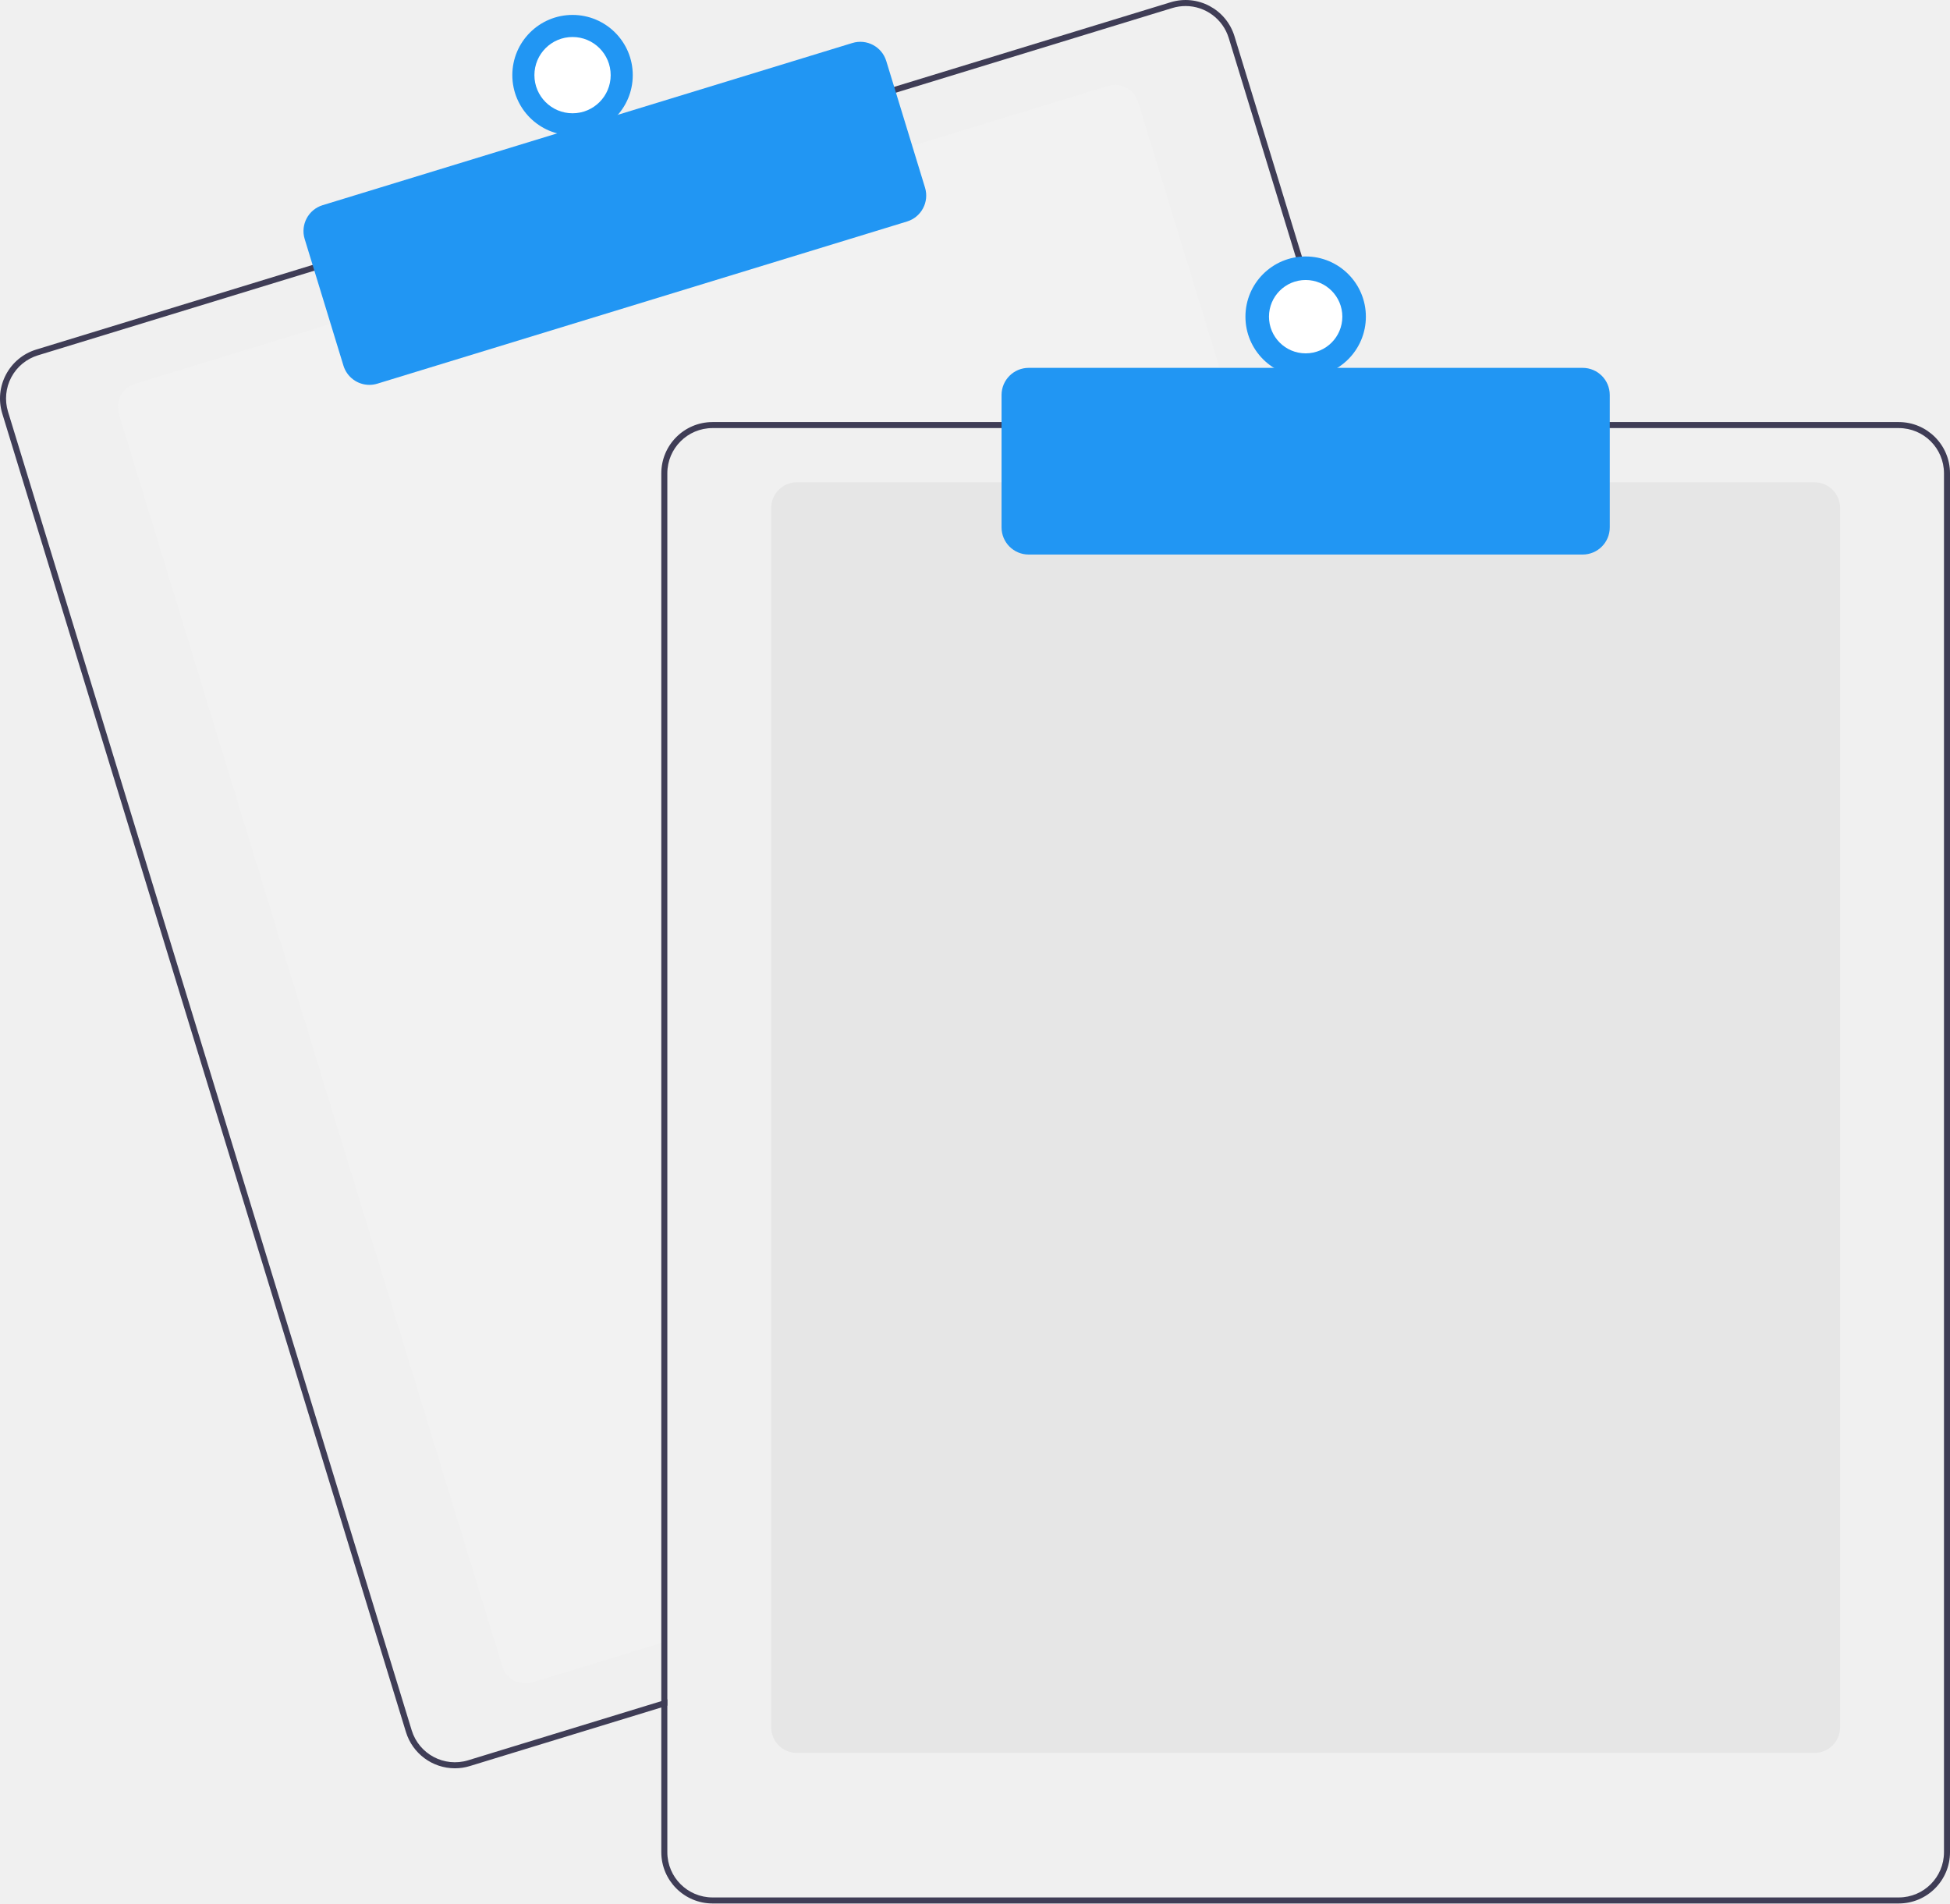
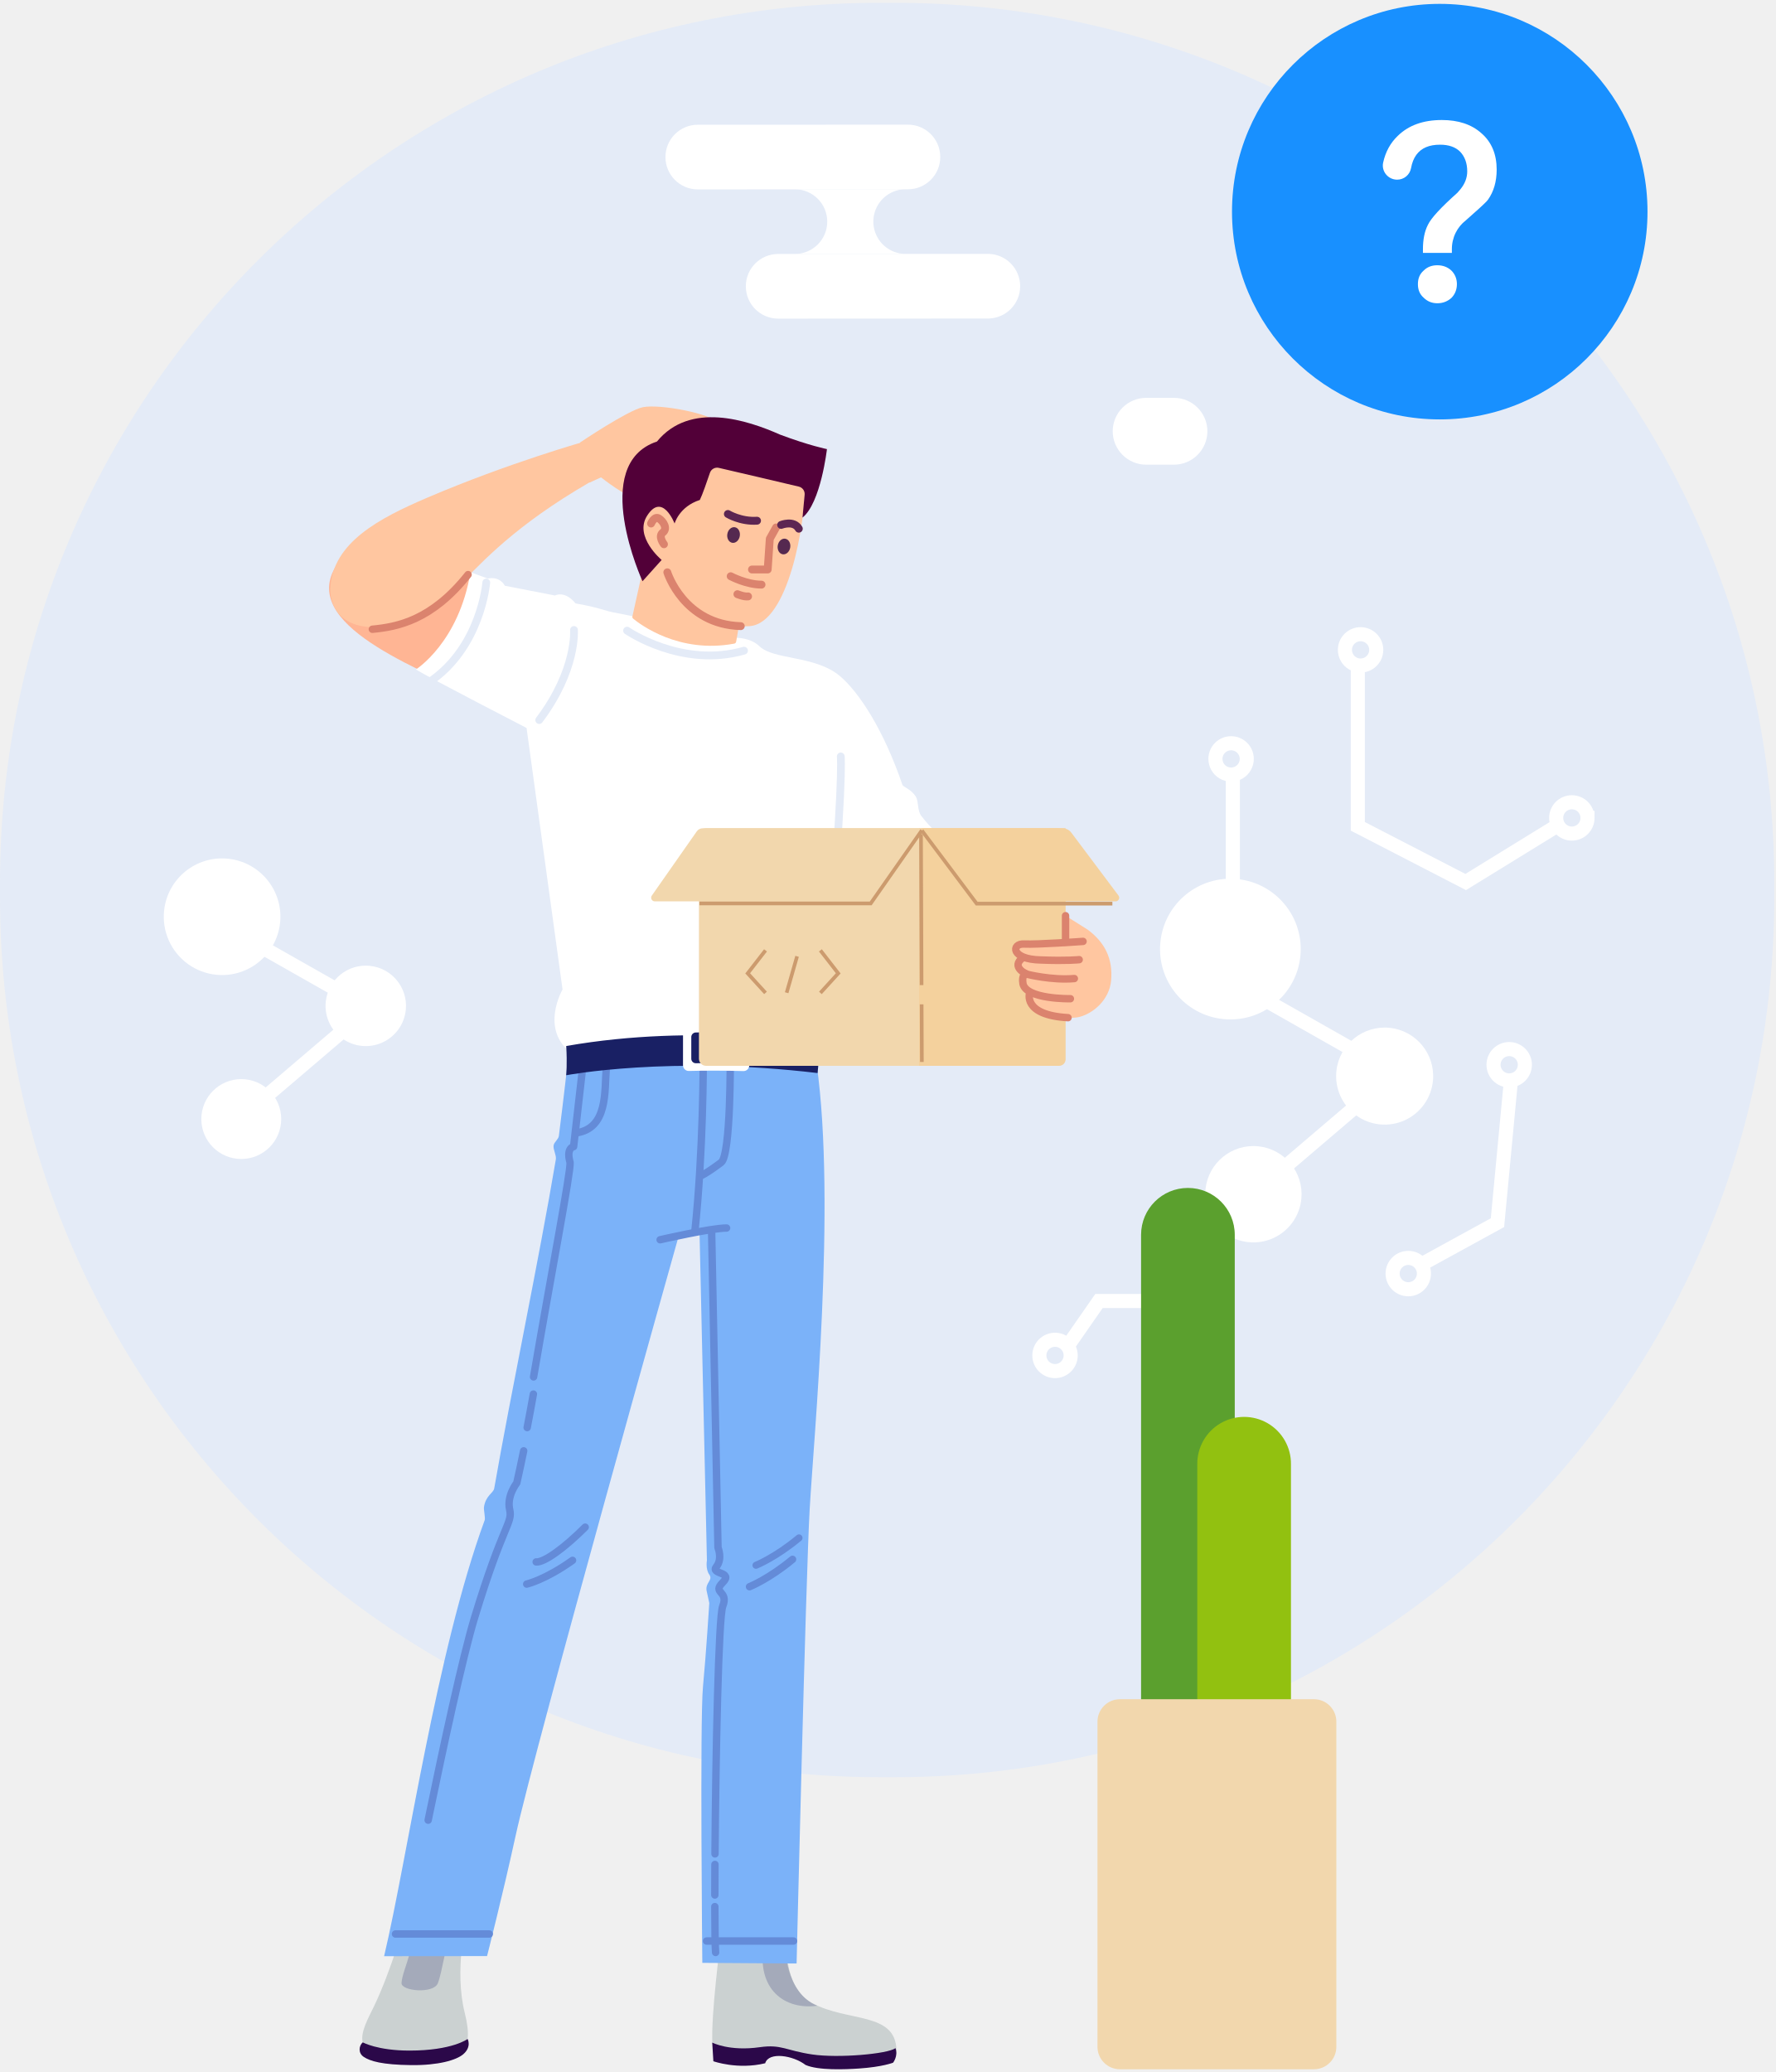
- <svg xmlns="http://www.w3.org/2000/svg" data-name="Layer 1" width="647.636" height="632.174" viewBox="0 0 647.636 632.174">
-   <path d="M687.328,276.087H512.818a15.018,15.018,0,0,0-15,15v387.85l-2,.61-42.81,13.11a8.007,8.007,0,0,1-9.99-5.31L315.678,271.397a8.003,8.003,0,0,1,5.31-9.99l65.97-20.2,191.25-58.54,65.97-20.2a7.989,7.989,0,0,1,9.99,5.3l32.55,106.32Z" transform="translate(-276.1819 -133.9131)" fill="#f2f2f2" />
-   <path d="M725.408,274.087l-39.23-128.14a16.994,16.994,0,0,0-21.23-11.28l-92.75,28.39L380.958,221.607l-92.75,28.4a17.015,17.015,0,0,0-11.28,21.23l134.08,437.93a17.027,17.027,0,0,0,16.26,12.03,16.789,16.789,0,0,0,4.97-.75l63.58-19.46,2-.62v-2.09l-2,.61-64.17,19.65a15.015,15.015,0,0,1-18.73-9.95l-134.07-437.94a14.979,14.979,0,0,1,9.95-18.73l92.75-28.4,191.24-58.54,92.75-28.4a15.156,15.156,0,0,1,4.41-.66,15.015,15.015,0,0,1,14.32,10.61l39.05,127.56.62,2h2.08Z" transform="translate(-276.1819 -133.9131)" fill="#3f3d56" />
-   <path d="M398.863,261.734a9.016,9.016,0,0,1-8.611-6.367l-12.88-42.072a8.999,8.999,0,0,1,5.971-11.24l175.939-53.864a9.009,9.009,0,0,1,11.241,5.971l12.88,42.072a9.01,9.01,0,0,1-5.971,11.241L401.492,261.339A8.976,8.976,0,0,1,398.863,261.734Z" transform="translate(-276.1819 -133.9131)" fill="#2196f3" />
-   <circle cx="190.154" cy="24.955" r="20" fill="#2196f3" />
-   <circle cx="190.154" cy="24.955" r="12.665" fill="#fff" />
-   <path d="M878.818,716.087h-338a8.51,8.51,0,0,1-8.5-8.5v-405a8.51,8.51,0,0,1,8.5-8.5h338a8.51,8.51,0,0,1,8.5,8.5v405A8.51,8.51,0,0,1,878.818,716.087Z" transform="translate(-276.1819 -133.9131)" fill="#e6e6e6" />
-   <path d="M723.318,274.087h-210.5a17.024,17.024,0,0,0-17,17v407.8l2-.61v-407.19a15.018,15.018,0,0,1,15-15H723.938Zm183.5,0h-394a17.024,17.024,0,0,0-17,17v458a17.024,17.024,0,0,0,17,17h394a17.024,17.024,0,0,0,17-17v-458A17.024,17.024,0,0,0,906.818,274.087Zm15,475a15.018,15.018,0,0,1-15,15h-394a15.018,15.018,0,0,1-15-15v-458a15.018,15.018,0,0,1,15-15h394a15.018,15.018,0,0,1,15,15Z" transform="translate(-276.1819 -133.9131)" fill="#3f3d56" />
-   <path d="M801.818,318.087h-184a9.01,9.01,0,0,1-9-9v-44a9.01,9.01,0,0,1,9-9h184a9.01,9.01,0,0,1,9,9v44A9.01,9.01,0,0,1,801.818,318.087Z" transform="translate(-276.1819 -133.9131)" fill="#2196f3" />
-   <circle cx="433.636" cy="105.174" r="20" fill="#2196f3" />
-   <circle cx="433.636" cy="105.174" r="12.182" fill="#fff" />
+ <svg width="252" height="294">
+   <defs>
+     <path d="M0 .387h251.772v251.772H0z" />
+   </defs>
+   <g fill="none" fill-rule="evenodd">
+     <g transform="translate(0 .012)">
+       <mask fill="#fff" />
+       <path d="M0 127.32v-2.095C0 56.279 55.892.387 124.838.387h2.096c68.946 0 124.838 55.892 124.838 124.838v2.096c0 68.946-55.892 124.838-124.838 124.838h-2.096C55.892 252.16 0 196.267 0 127.321" fill="#E4EBF7" mask="url(#b)" />
+     </g>
+     <path d="M39.755 130.84a8.276 8.276 0 1 1-16.468-1.66 8.276 8.276 0 0 1 16.468 1.66" fill="#FFF" />
+     <path d="M36.975 134.297l10.482 5.943M48.373 146.508l-12.648 10.788" stroke="#FFF" stroke-width="2" />
+     <path d="M39.875 159.352a5.667 5.667 0 1 1-11.277-1.136 5.667 5.667 0 0 1 11.277 1.136M57.588 143.247a5.708 5.708 0 1 1-11.358-1.145 5.708 5.708 0 0 1 11.358 1.145M99.018 26.875l29.82-.014a4.587 4.587 0 1 0-.003-9.175l-29.82.013a4.587 4.587 0 1 0 .003 9.176M110.424 45.211l29.82-.013a4.588 4.588 0 0 0-.004-9.175l-29.82.013a4.587 4.587 0 1 0 .004 9.175" fill="#FFF" />
+     <path d="M112.798 26.861v-.002l15.784-.006a4.588 4.588 0 1 0 .003 9.175l-15.783.007v-.002a4.586 4.586 0 0 0-.004-9.172M184.523 135.668c-.553 5.485-5.447 9.483-10.931 8.93-5.485-.553-9.483-5.448-8.93-10.932.552-5.485 5.447-9.483 10.932-8.93 5.485.553 9.483 5.447 8.93 10.932" fill="#FFF" />
+     <path d="M179.26 141.75l12.64 7.167M193.006 156.477l-15.255 13.011" stroke="#FFF" stroke-width="2" />
+     <path d="M184.668 170.057a6.835 6.835 0 1 1-13.6-1.372 6.835 6.835 0 0 1 13.6 1.372M203.34 153.325a6.885 6.885 0 1 1-13.7-1.382 6.885 6.885 0 0 1 13.7 1.382" fill="#FFF" />
+     <path d="M151.931 192.324a2.222 2.222 0 1 1-4.444 0 2.222 2.222 0 0 1 4.444 0zM225.27 116.056a2.222 2.222 0 1 1-4.445 0 2.222 2.222 0 0 1 4.444 0zM216.38 151.08a2.223 2.223 0 1 1-4.446-.001 2.223 2.223 0 0 1 4.446 0zM176.917 107.636a2.223 2.223 0 1 1-4.445 0 2.223 2.223 0 0 1 4.445 0zM195.291 92.165a2.223 2.223 0 1 1-4.445 0 2.223 2.223 0 0 1 4.445 0zM202.058 180.711a2.223 2.223 0 1 1-4.446 0 2.223 2.223 0 0 1 4.446 0z" stroke="#FFF" stroke-width="2" />
+     <path stroke="#FFF" stroke-width="2" d="M214.404 153.302l-1.912 20.184-10.928 5.99M173.661 174.792l-6.356 9.814h-11.36l-4.508 6.484M174.941 125.168v-15.804M220.824 117.25l-12.84 7.901-15.31-7.902V94.39" />
+     <path d="M166.588 65.936h-3.951a4.756 4.756 0 0 1-4.743-4.742 4.756 4.756 0 0 1 4.743-4.743h3.951a4.756 4.756 0 0 1 4.743 4.743 4.756 4.756 0 0 1-4.743 4.742" fill="#FFF" />
+     <path d="M174.823 30.03c0-16.281 13.198-29.48 29.48-29.48 16.28 0 29.48 13.199 29.48 29.48 0 16.28-13.2 29.48-29.48 29.48-16.282 0-29.48-13.2-29.48-29.48" fill="#1890FF" />
+     <path d="M205.952 38.387c.5.5.785 1.142.785 1.928s-.286 1.465-.785 1.964c-.572.5-1.214.75-2 .75-.785 0-1.429-.285-1.929-.785-.572-.5-.82-1.143-.82-1.929s.248-1.428.82-1.928c.5-.5 1.144-.75 1.93-.75.785 0 1.462.25 1.999.75m4.285-19.463c1.428 1.249 2.143 2.963 2.143 5.142 0 1.712-.427 3.13-1.219 4.25-.067.096-.137.18-.218.265-.416.429-1.41 1.346-2.956 2.699a5.07 5.07 0 0 0-1.428 1.75 5.207 5.207 0 0 0-.536 2.357v.5h-4.107v-.5c0-1.357.215-2.536.714-3.5.464-.964 1.857-2.464 4.178-4.536l.43-.5c.643-.785.964-1.643.964-2.535 0-1.18-.358-2.108-1-2.785-.678-.68-1.643-1.001-2.858-1.001-1.536 0-2.642.464-3.357 1.43-.37.5-.621 1.135-.76 1.904a1.999 1.999 0 0 1-1.971 1.63h-.004c-1.277 0-2.257-1.183-1.98-2.43.337-1.518 1.02-2.78 2.073-3.784 1.536-1.5 3.607-2.25 6.25-2.25 2.32 0 4.214.607 5.642 1.894" fill="#FFF" />
+     <path d="M52.04 76.131s21.81 5.36 27.307 15.945c5.575 10.74-6.352 9.26-15.73 4.935-10.86-5.008-24.7-11.822-11.577-20.88" fill="#FFB594" />
+     <path d="M90.483 67.504l-.449 2.893c-.753.49-4.748-2.663-4.748-2.663l-1.645.748-1.346-5.684s6.815-4.589 8.917-5.018c2.452-.501 9.884.94 10.7 2.278 0 0 1.32.486-2.227.69-3.548.203-5.043.447-6.79 3.132-1.747 2.686-2.412 3.624-2.412 3.624" fill="#FFC6A0" />
+     <path d="M128.055 111.367c-2.627-7.724-6.15-13.18-8.917-15.478-3.5-2.906-9.34-2.225-11.366-4.187-1.27-1.231-3.215-1.197-3.215-1.197s-14.98-3.158-16.828-3.479c-2.37-.41-2.124-.714-6.054-1.405-1.57-1.907-2.917-1.122-2.917-1.122l-7.11-1.383c-.853-1.472-2.423-1.023-2.423-1.023l-2.468-.897c-1.645 9.976-7.74 13.796-7.74 13.796 1.795 1.122 15.703 8.3 15.703 8.3l5.107 37.11s-3.321 5.694 1.346 9.109c0 0 19.883-3.743 34.921-.329 0 0 3.047-2.546.972-8.806.523-3.01 1.394-8.263 1.736-11.622.385.772 2.019 1.918 3.14 3.477 0 0 9.407-7.365 11.052-14.012-.832-.723-1.598-1.585-2.267-2.453-.567-.736-.358-2.056-.765-2.717-.669-1.084-1.804-1.378-1.907-1.682" fill="#FFF" />
+     <path d="M101.09 289.998s4.295 2.041 7.354 1.021c2.821-.94 4.53.668 7.08 1.178 2.55.51 6.874 1.1 11.686-1.26-.103-5.51-6.889-3.98-11.96-6.713-2.563-1.38-3.784-4.722-3.598-8.799h-9.402s-1.392 10.52-1.16 14.573" fill="#CBD1D1" />
+     <path d="M101.067 289.826s2.428 1.271 6.759.653c3.058-.437 3.712.481 7.423 1.031 3.712.55 10.724-.069 11.823-.894.413 1.1-.343 2.063-.343 2.063s-1.512.603-4.812.824c-2.03.136-5.8.291-7.607-.503-1.787-1.375-5.247-1.903-5.728-.241-3.918.95-7.355-.286-7.355-.286l-.16-2.647z" fill="#2B0849" />
+     <path d="M108.341 276.044h3.094s-.103 6.702 4.536 8.558c-4.64.618-8.558-2.303-7.63-8.558" fill="#A4AABA" />
+     <path d="M57.542 272.401s-2.107 7.416-4.485 12.306c-1.798 3.695-4.225 7.492 5.465 7.492 6.648 0 8.953-.48 7.423-6.599-1.53-6.12.266-13.199.266-13.199h-8.669z" fill="#CBD1D1" />
+     <path d="M51.476 289.793s2.097 1.169 6.633 1.169c6.083 0 8.249-1.65 8.249-1.65s.602 1.114-.619 2.165c-.993.855-3.597 1.591-7.39 1.546-4.145-.048-5.832-.566-6.736-1.168-.825-.55-.687-1.58-.137-2.062" fill="#2B0849" />
+     <path d="M58.419 274.304s.033 1.519-.314 2.93c-.349 1.42-1.078 3.104-1.13 4.139-.058 1.151 4.537 1.58 5.155.034.62-1.547 1.294-6.427 1.913-7.252.619-.825-4.903-2.119-5.624.15" fill="#A4AABA" />
+     <path d="M99.66 278.514l13.378.092s1.298-54.52 1.853-64.403c.554-9.882 3.776-43.364 1.002-63.128l-12.547-.644-22.849.78s-.434 3.966-1.195 9.976c-.063.496-.682.843-.749 1.365-.075.585.423 1.354.32 1.966-2.364 14.08-6.377 33.104-8.744 46.677-.116.666-1.234 1.009-1.458 2.691-.04.302.211 1.525.112 1.795-6.873 18.744-10.949 47.842-14.277 61.885l14.607-.014s2.197-8.57 4.03-16.97c2.811-12.886 23.111-85.01 23.111-85.01l3.016-.521 1.043 46.35s-.224 1.234.337 2.02c.56.785-.56 1.123-.392 2.244l.392 1.794s-.449 7.178-.898 11.89c-.448 4.71-.092 39.165-.092 39.165" fill="#7BB2F9" />
+     <path d="M76.085 221.626c1.153.094 4.038-2.019 6.955-4.935M106.36 225.142s2.774-1.11 6.103-3.883" stroke="#648BD8" stroke-width="1.051" stroke-linecap="round" stroke-linejoin="round" />
+     <path d="M107.275 222.1s2.773-1.11 6.102-3.884" stroke="#648BD8" stroke-linecap="round" stroke-linejoin="round" />
+     <path d="M74.74 224.767s2.622-.591 6.505-3.365M86.03 151.634c-.27 3.106.3 8.525-4.336 9.123M103.625 149.88s.11 14.012-1.293 15.065c-2.219 1.664-2.99 1.944-2.99 1.944M99.79 150.438s.035 12.88-1.196 24.377M93.673 175.911s7.212-1.664 9.431-1.664M74.31 205.861a212.013 212.013 0 0 1-.979 4.56s-1.458 1.832-1.009 3.776c.449 1.944-.947 2.045-4.985 15.355-1.696 5.59-4.49 18.591-6.348 27.597l-.231 1.12M75.689 197.807a320.934 320.934 0 0 1-.882 4.754M82.591 152.233L81.395 162.7s-1.097.15-.5 2.244c.113 1.346-2.674 15.775-5.18 30.43M56.12 274.418h13.31" stroke="#648BD8" stroke-width="1.051" stroke-linecap="round" stroke-linejoin="round" />
+     <path d="M116.241 148.22s-17.047-3.104-35.893.2c.158 2.514-.003 4.15-.003 4.15s14.687-2.818 35.67-.312c.252-2.355.226-4.038.226-4.038" fill="#192064" />
+     <path d="M106.322 151.165l.003-4.911a.81.81 0 0 0-.778-.815c-2.44-.091-5.066-.108-7.836-.014a.818.818 0 0 0-.789.815l-.003 4.906a.81.81 0 0 0 .831.813c2.385-.06 4.973-.064 7.73.017a.815.815 0 0 0 .842-.81" fill="#FFF" />
+     <path d="M105.207 150.233l.002-3.076a.642.642 0 0 0-.619-.646 94.321 94.321 0 0 0-5.866-.01.65.65 0 0 0-.63.647v3.072a.64.64 0 0 0 .654.644 121.12 121.12 0 0 1 5.794.011c.362.01.665-.28.665-.642" fill="#192064" />
+     <path d="M100.263 275.415h12.338M101.436 270.53c.006 3.387.042 5.79.111 6.506M101.451 264.548a915.75 915.75 0 0 0-.015 4.337M100.986 174.965l.898 44.642s.673 1.57-.225 2.692c-.897 1.122 2.468.673.898 2.243-1.57 1.57.897 1.122 0 3.365-.596 1.489-.994 21.1-1.096 35.146" stroke="#648BD8" stroke-width="1.051" stroke-linecap="round" stroke-linejoin="round" />
+     <path d="M46.876 83.427s-.516 6.045 7.223 5.552c11.2-.712 9.218-9.345 31.54-21.655-.786-2.708-2.447-4.744-2.447-4.744s-11.068 3.11-22.584 8.046c-6.766 2.9-13.395 6.352-13.732 12.801M104.46 91.057l.941-5.372-8.884-11.43-5.037 5.372-1.74 7.834a.321.321 0 0 0 .108.32c.965.8 6.5 5.013 14.347 3.544a.332.332 0 0 0 .264-.268" fill="#FFC6A0" />
+     <path d="M93.942 79.387s-4.533-2.853-2.432-6.855c1.623-3.09 4.513 1.133 4.513 1.133s.52-3.642 3.121-3.642c.52-1.04 1.561-4.162 1.561-4.162s11.445 2.601 13.526 3.121c0 5.203-2.304 19.424-7.84 19.861-8.892.703-12.449-9.456-12.449-9.456" fill="#FFC6A0" />
+     <path d="M113.874 73.446c2.601-2.081 3.47-9.722 3.47-9.722s-2.479-.49-6.64-2.05c-4.683-2.081-12.798-4.747-17.48.976-9.668 3.223-2.05 19.823-2.05 19.823l2.713-3.021s-3.935-3.287-2.08-6.243c2.17-3.462 3.92 1.073 3.92 1.073s.637-2.387 3.581-3.342c.355-.71 1.036-2.674 1.432-3.85a1.073 1.073 0 0 1 1.263-.704c2.4.558 8.677 2.019 11.356 2.662.522.125.871.615.82 1.15l-.305 3.248z" fill="#520038" />
+     <path d="M104.977 76.064c-.103.61-.582 1.038-1.07.956-.489-.083-.801-.644-.698-1.254.103-.61.582-1.038 1.07-.956.488.082.8.644.698 1.254M112.132 77.694c-.103.61-.582 1.038-1.07.956-.488-.083-.8-.644-.698-1.254.103-.61.582-1.038 1.07-.956.488.082.8.643.698 1.254" fill="#552950" />
+     <path stroke="#DB836E" stroke-width="1.118" stroke-linecap="round" stroke-linejoin="round" d="M110.13 74.84l-.896 1.61-.298 4.357h-2.228" />
+     <path d="M110.846 74.481s1.79-.716 2.506.537" stroke="#5C2552" stroke-width="1.118" stroke-linecap="round" stroke-linejoin="round" />
+     <path d="M92.386 74.282s.477-1.114 1.113-.716c.637.398 1.274 1.433.558 1.99-.717.556.159 1.67.159 1.67" stroke="#DB836E" stroke-width="1.118" stroke-linecap="round" stroke-linejoin="round" />
+     <path d="M103.287 72.93s1.83 1.113 4.137.954" stroke="#5C2552" stroke-width="1.118" stroke-linecap="round" stroke-linejoin="round" />
+     <path d="M103.685 81.762s2.227 1.193 4.376 1.193M104.64 84.308s.954.398 1.511.318M94.693 81.205s2.308 7.4 10.424 7.639" stroke="#DB836E" stroke-width="1.118" stroke-linecap="round" stroke-linejoin="round" />
+     <path d="M81.45 89.384s.45 5.647-4.935 12.787M69 82.654s-.726 9.282-8.204 14.206" stroke="#E4EBF7" stroke-width="1.101" stroke-linecap="round" stroke-linejoin="round" />
+     <path d="M129.405 122.865s-5.272 7.403-9.422 10.768" stroke="#E4EBF7" stroke-width="1.051" stroke-linecap="round" stroke-linejoin="round" />
+     <path d="M119.306 107.329s.452 4.366-2.127 32.062" stroke="#E4EBF7" stroke-width="1.101" stroke-linecap="round" stroke-linejoin="round" />
+     <path d="M150.028 151.232h-49.837a1.01 1.01 0 0 1-1.01-1.01v-31.688c0-.557.452-1.01 1.01-1.01h49.837c.558 0 1.01.453 1.01 1.01v31.688a1.01 1.01 0 0 1-1.01 1.01" fill="#F2D7AD" />
+     <path d="M150.29 151.232h-19.863v-33.707h20.784v32.786a.92.92 0 0 1-.92.92" fill="#F4D19D" />
+     <path d="M123.554 127.896H92.917a.518.518 0 0 1-.425-.816l6.38-9.113c.193-.277.51-.442.85-.442h31.092l-7.26 10.371z" fill="#F2D7AD" />
+     <path fill="#CC9B6E" d="M123.689 128.447H99.25v-.519h24.169l7.183-10.26.424.298z" />
+     <path d="M158.298 127.896h-18.669a2.073 2.073 0 0 1-1.659-.83l-7.156-9.541h19.965c.49 0 .95.23 1.244.622l6.69 8.92a.519.519 0 0 1-.415.83" fill="#F4D19D" />
+     <path fill="#CC9B6E" d="M157.847 128.479h-19.384l-7.857-10.475.415-.31 7.7 10.266h19.126zM130.554 150.685l-.032-8.177.519-.002.032 8.177z" />
+     <path fill="#CC9B6E" d="M130.511 139.783l-.08-21.414.519-.002.08 21.414zM111.876 140.932l-.498-.143 1.479-5.167.498.143zM108.437 141.06l-2.679-2.935 2.665-3.434.41.318-2.397 3.089 2.384 2.612zM116.607 141.06l-.383-.35 2.383-2.612-2.397-3.089.41-.318 2.665 3.434z" />
+     <path d="M154.316 131.892l-3.114-1.96.038 3.514-1.043.092c-1.682.115-3.634.23-4.789.23-1.902 0-2.693 2.258 2.23 2.648l-2.645-.596s-2.168 1.317.504 2.3c0 0-1.58 1.217.561 2.58-.584 3.504 5.247 4.058 7.122 3.59 1.876-.47 4.233-2.359 4.487-5.16.28-3.085-.89-5.432-3.35-7.238" fill="#FFC6A0" />
+     <path d="M153.686 133.577s-6.522.47-8.36.372c-1.836-.098-1.904 2.19 2.359 2.264 3.739.15 5.451-.044 5.451-.044" stroke="#DB836E" stroke-width="1.051" stroke-linecap="round" stroke-linejoin="round" />
+     <path d="M145.16 135.877c-1.85 1.346.561 2.355.561 2.355s3.478.898 6.73.617" stroke="#DB836E" stroke-width="1.051" stroke-linecap="round" stroke-linejoin="round" />
+     <path d="M151.89 141.71s-6.28.111-6.73-2.132c-.223-1.346.45-1.402.45-1.402M146.114 140.868s-1.103 3.16 5.44 3.533M151.202 129.932v3.477M52.838 89.286c3.533-.337 8.423-1.248 13.582-7.754" stroke="#DB836E" stroke-width="1.051" stroke-linecap="round" stroke-linejoin="round" />
+     <path d="M168.567 248.318a6.647 6.647 0 0 1-6.647-6.647v-66.466a6.647 6.647 0 1 1 13.294 0v66.466a6.647 6.647 0 0 1-6.647 6.647" fill="#5BA02E" />
+     <path d="M176.543 247.653a6.647 6.647 0 0 1-6.646-6.647v-33.232a6.647 6.647 0 1 1 13.293 0v33.232a6.647 6.647 0 0 1-6.647 6.647" fill="#92C110" />
+     <path d="M186.443 293.613H158.92a3.187 3.187 0 0 1-3.187-3.187v-46.134a3.187 3.187 0 0 1 3.187-3.187h27.524a3.187 3.187 0 0 1 3.187 3.187v46.134a3.187 3.187 0 0 1-3.187 3.187" fill="#F2D7AD" />
+     <path d="M88.979 89.48s7.776 5.384 16.6 2.842" stroke="#E4EBF7" stroke-width="1.101" stroke-linecap="round" stroke-linejoin="round" />
+   </g>
</svg>
